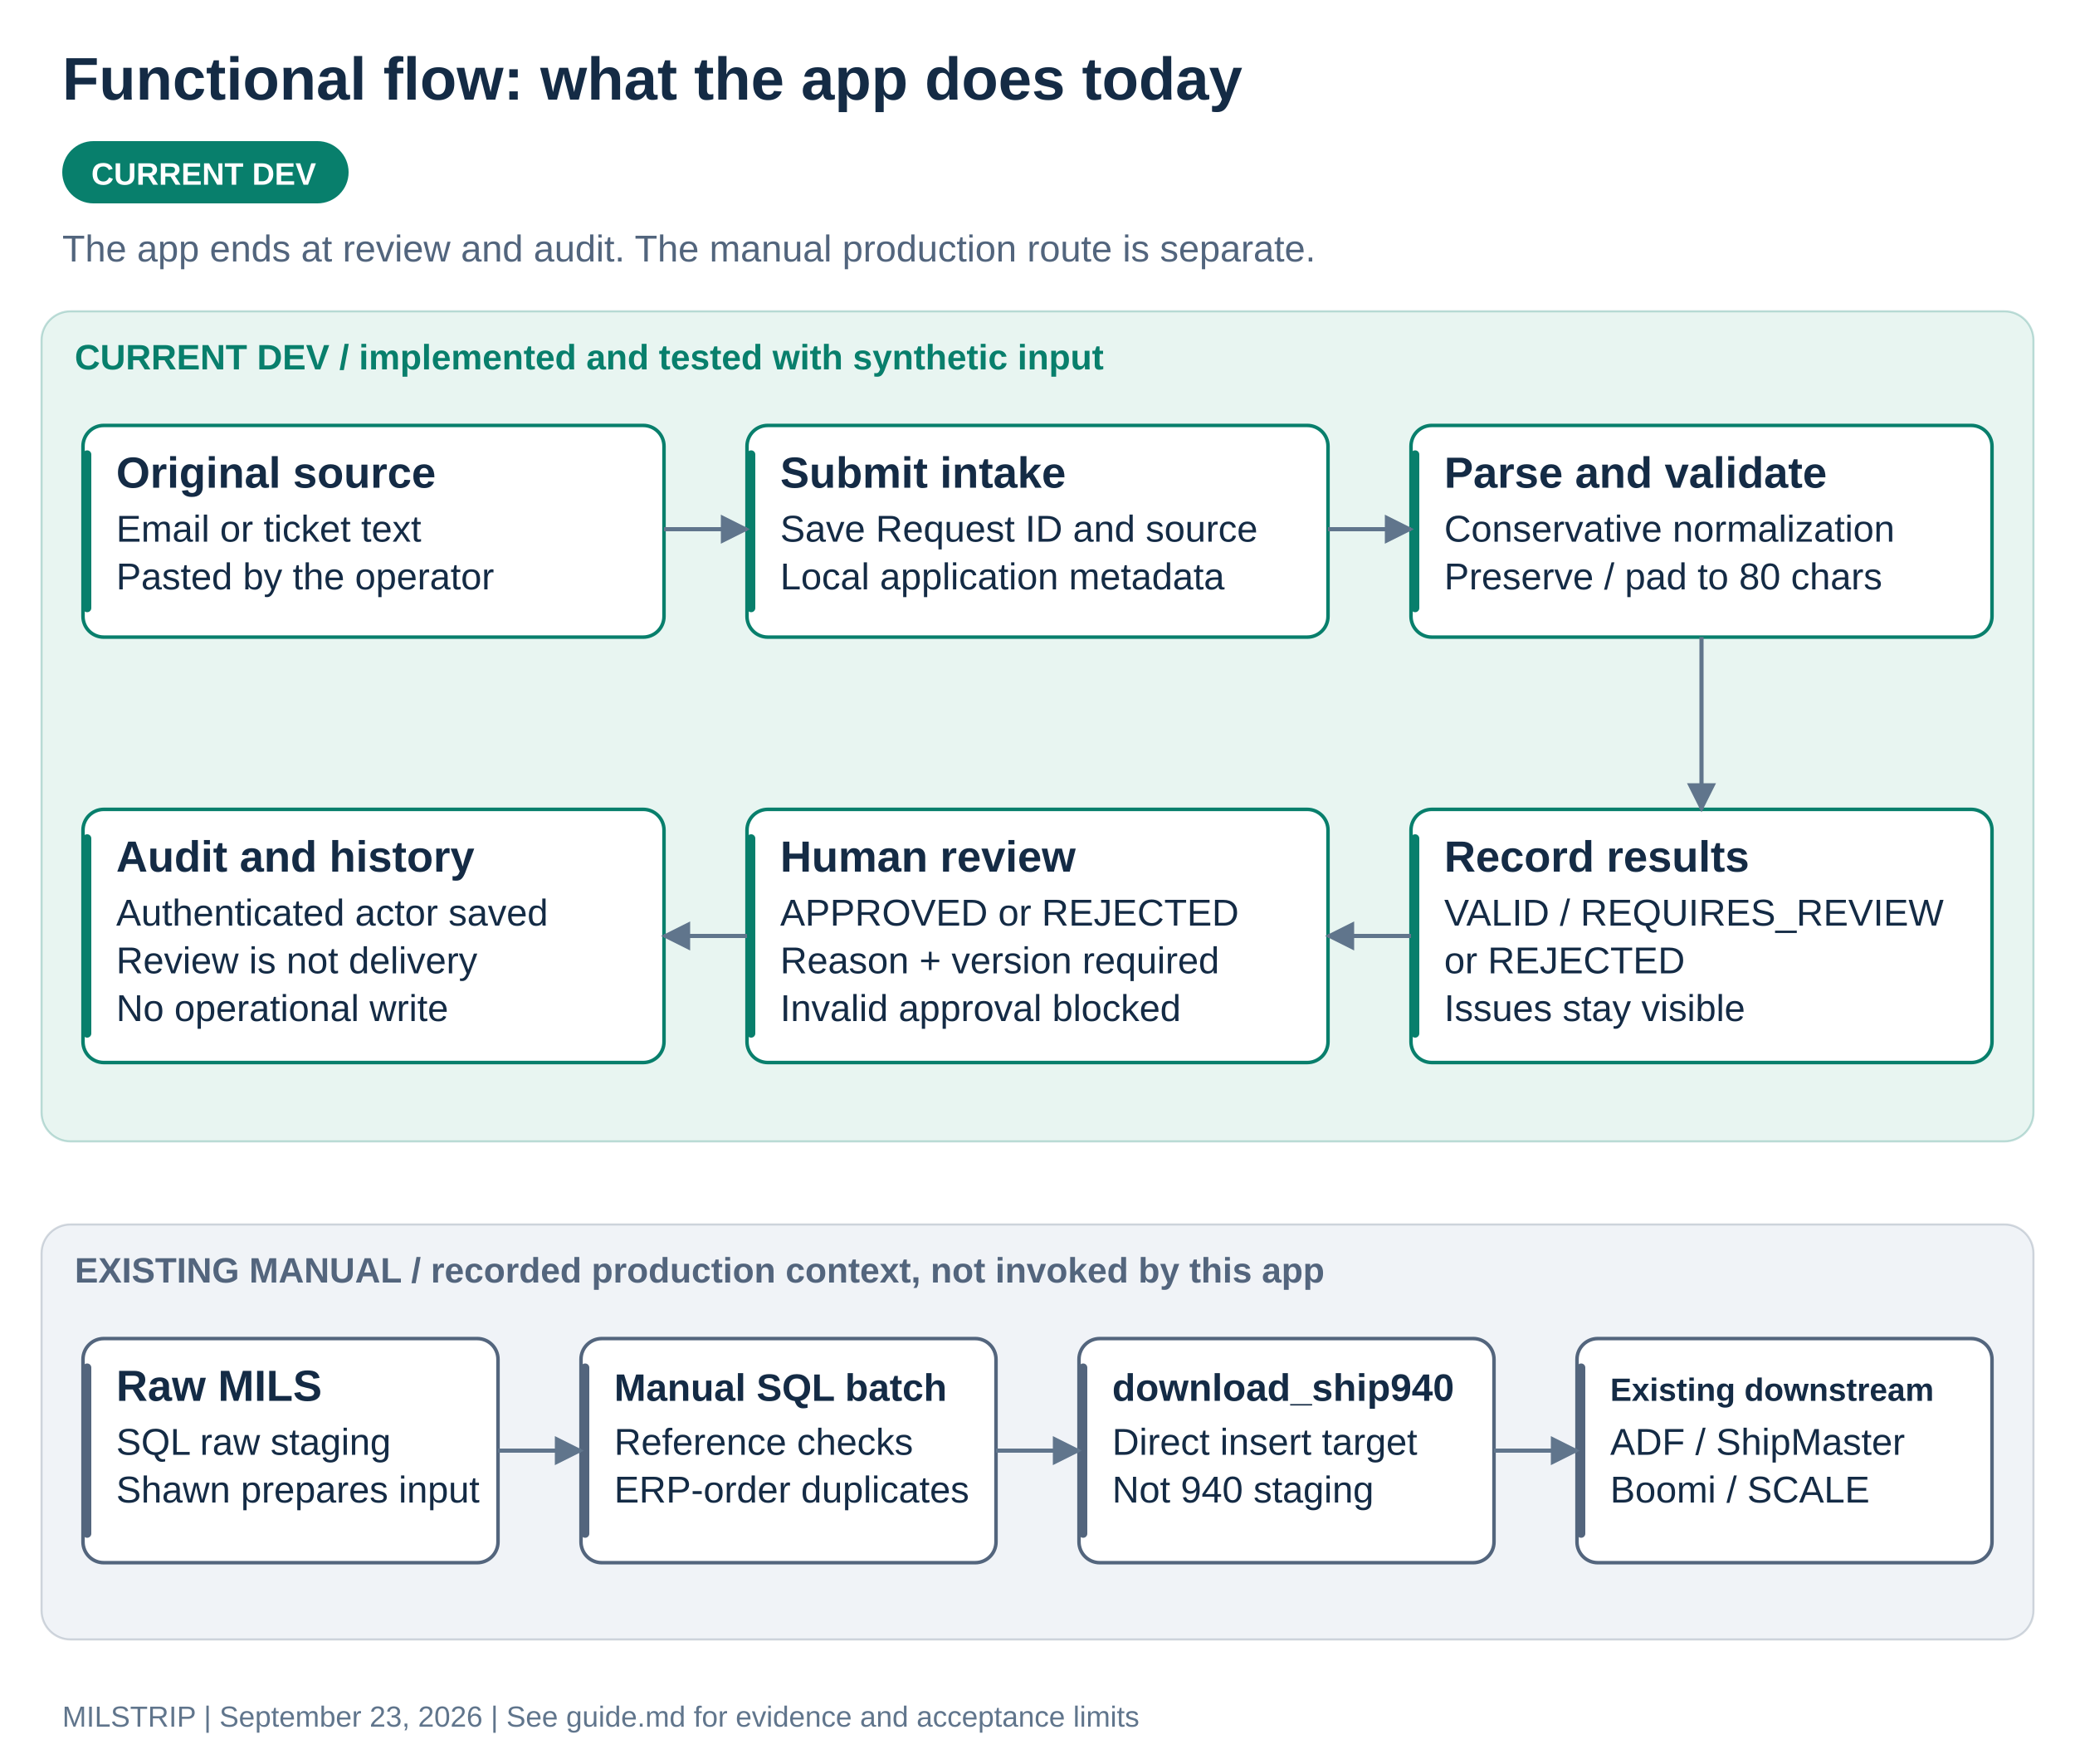
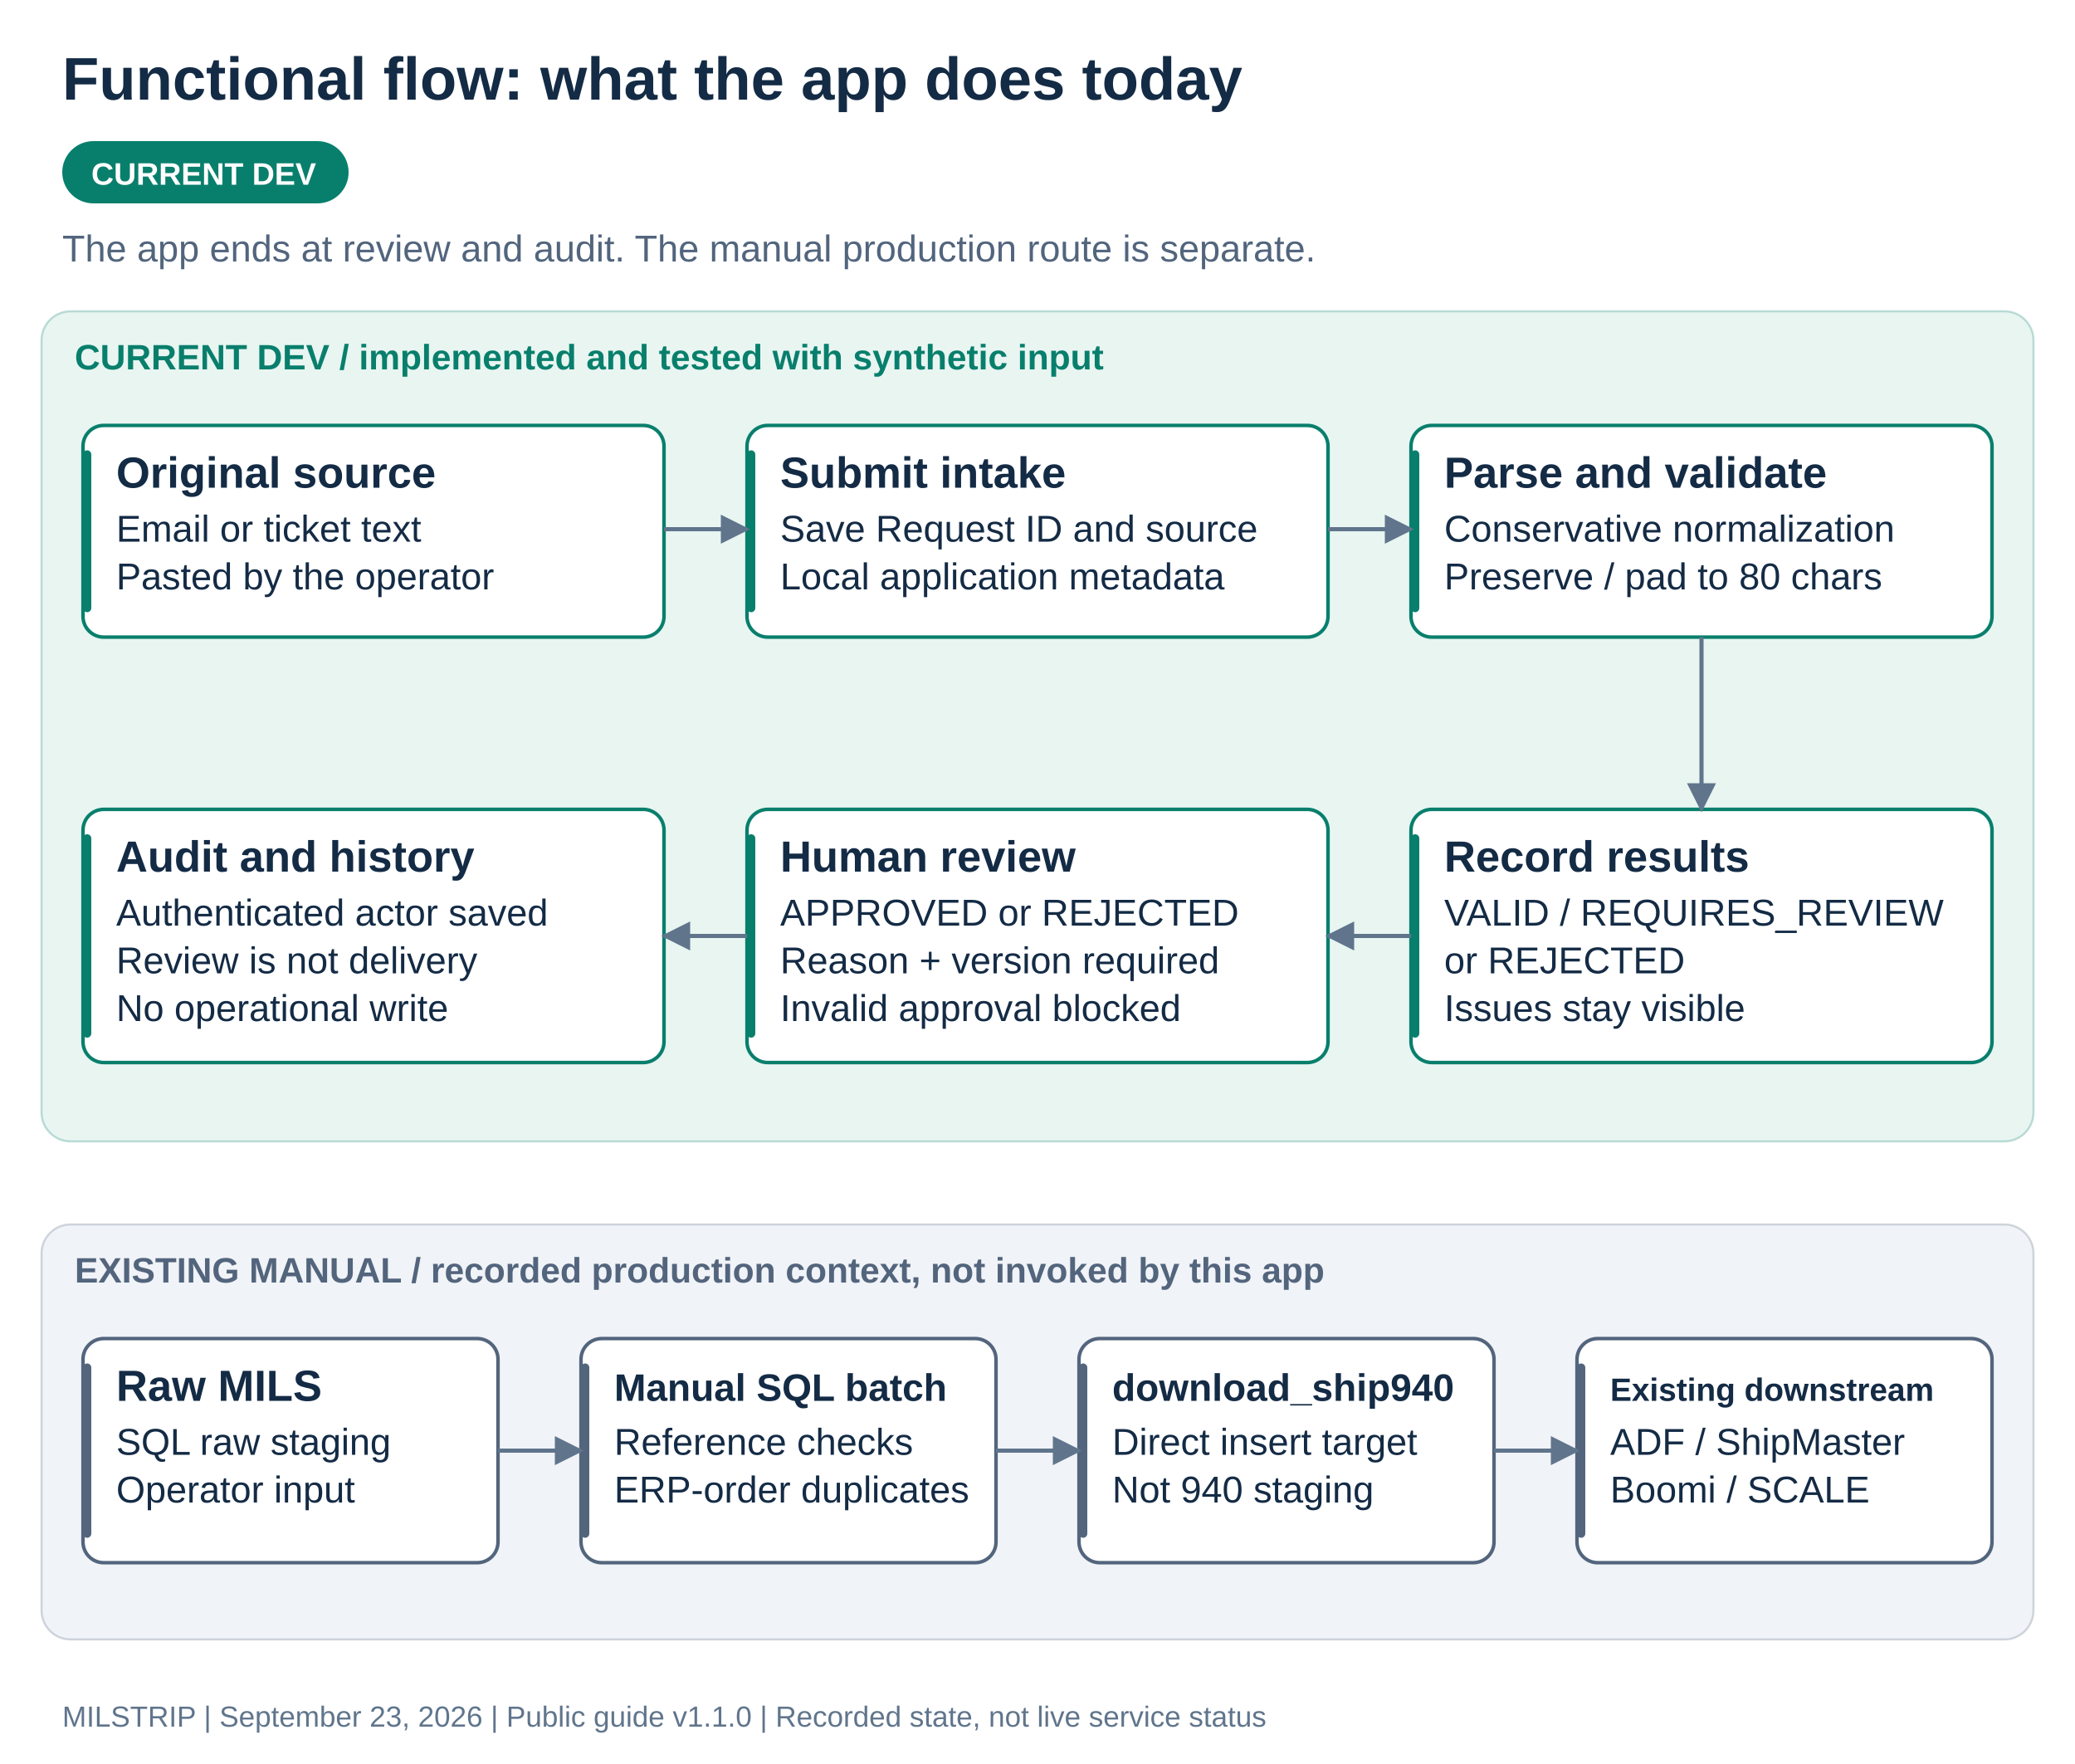
<svg xmlns="http://www.w3.org/2000/svg" width="1000" height="850" viewBox="0 0 1000 850" role="img" aria-labelledby="title desc">
  <defs>
    <marker id="arrow" viewBox="0 0 10 10" refX="9" refY="5" markerWidth="7" markerHeight="7" orient="auto-start-reverse">
      <path d="M 0 0 L 10 5 L 0 10 z" fill="#60758c" />
    </marker>
  </defs>
  <rect width="1000" height="850" fill="#ffffff" />
  <g font-family="Segoe UI, Arial, sans-serif">
    <text x="30" y="48" font-size="29" font-weight="700" fill="#142b45" text-anchor="start">Functional flow: what the app does today</text>
    <rect x="30" y="68" width="138" height="30" rx="15" fill="#087f6c" />
    <text x="44" y="89" font-size="15" font-weight="700" fill="#ffffff" text-anchor="start">CURRENT DEV</text>
    <text x="30" y="126" font-size="18" font-weight="400" fill="#52657d" text-anchor="start">The app ends at review and audit. The manual production route is separate.</text>
    <rect x="20" y="150" width="960" height="400" rx="14" fill="#e8f5f1" stroke="#087f6c" stroke-opacity=".25" />
    <text x="36" y="178" font-size="17" font-weight="700" fill="#087f6c" text-anchor="start">CURRENT DEV  /  implemented and tested with synthetic input</text>
    <g data-node="source">
      <rect x="40" y="205" width="280" height="102" rx="10" fill="#ffffff" stroke="#087f6c" stroke-width="1.7" />
      <rect x="40" y="217" width="4" height="78" rx="2" fill="#087f6c" />
      <text x="56" y="235" font-size="21" font-weight="700" fill="#142b45" text-anchor="start">Original source</text>
      <text x="56" y="261" font-size="18" font-weight="400" fill="#142b45" text-anchor="start">Email or ticket text</text>
      <text x="56" y="284" font-size="18" font-weight="400" fill="#142b45" text-anchor="start">Pasted by the operator</text>
    </g>
    <g data-node="intake">
      <rect x="360" y="205" width="280" height="102" rx="10" fill="#ffffff" stroke="#087f6c" stroke-width="1.7" />
      <rect x="360" y="217" width="4" height="78" rx="2" fill="#087f6c" />
      <text x="376" y="235" font-size="21" font-weight="700" fill="#142b45" text-anchor="start">Submit intake</text>
      <text x="376" y="261" font-size="18" font-weight="400" fill="#142b45" text-anchor="start">Save Request ID and source</text>
      <text x="376" y="284" font-size="18" font-weight="400" fill="#142b45" text-anchor="start">Local application metadata</text>
    </g>
    <g data-node="parser">
      <rect x="680" y="205" width="280" height="102" rx="10" fill="#ffffff" stroke="#087f6c" stroke-width="1.7" />
      <rect x="680" y="217" width="4" height="78" rx="2" fill="#087f6c" />
      <text x="696" y="235" font-size="21" font-weight="700" fill="#142b45" text-anchor="start">Parse and validate</text>
      <text x="696" y="261" font-size="18" font-weight="400" fill="#142b45" text-anchor="start">Conservative normalization</text>
      <text x="696" y="284" font-size="18" font-weight="400" fill="#142b45" text-anchor="start">Preserve / pad to 80 chars</text>
    </g>
    <polyline points="320,255 360,255" fill="none" stroke="#60758c" stroke-width="2" marker-end="url(#arrow)" />
    <polyline points="640,255 680,255" fill="none" stroke="#60758c" stroke-width="2" marker-end="url(#arrow)" />
    <g data-node="results">
      <rect x="680" y="390" width="280" height="122" rx="10" fill="#ffffff" stroke="#087f6c" stroke-width="1.7" />
      <rect x="680" y="402" width="4" height="98" rx="2" fill="#087f6c" />
      <text x="696" y="420" font-size="21" font-weight="700" fill="#142b45" text-anchor="start">Record results</text>
      <text x="696" y="446" font-size="18" font-weight="400" fill="#142b45" text-anchor="start">VALID / REQUIRES_REVIEW</text>
      <text x="696" y="469" font-size="18" font-weight="400" fill="#142b45" text-anchor="start">or REJECTED</text>
      <text x="696" y="492" font-size="18" font-weight="400" fill="#142b45" text-anchor="start">Issues stay visible</text>
    </g>
    <g data-node="review">
      <rect x="360" y="390" width="280" height="122" rx="10" fill="#ffffff" stroke="#087f6c" stroke-width="1.7" />
      <rect x="360" y="402" width="4" height="98" rx="2" fill="#087f6c" />
      <text x="376" y="420" font-size="21" font-weight="700" fill="#142b45" text-anchor="start">Human review</text>
      <text x="376" y="446" font-size="18" font-weight="400" fill="#142b45" text-anchor="start">APPROVED or REJECTED</text>
      <text x="376" y="469" font-size="18" font-weight="400" fill="#142b45" text-anchor="start">Reason + version required</text>
      <text x="376" y="492" font-size="18" font-weight="400" fill="#142b45" text-anchor="start">Invalid approval blocked</text>
    </g>
    <g data-node="audit">
      <rect x="40" y="390" width="280" height="122" rx="10" fill="#ffffff" stroke="#087f6c" stroke-width="1.7" />
      <rect x="40" y="402" width="4" height="98" rx="2" fill="#087f6c" />
      <text x="56" y="420" font-size="21" font-weight="700" fill="#142b45" text-anchor="start">Audit and history</text>
      <text x="56" y="446" font-size="18" font-weight="400" fill="#142b45" text-anchor="start">Authenticated actor saved</text>
      <text x="56" y="469" font-size="18" font-weight="400" fill="#142b45" text-anchor="start">Review is not delivery</text>
      <text x="56" y="492" font-size="18" font-weight="400" fill="#142b45" text-anchor="start">No operational write</text>
    </g>
    <polyline points="820,307 820,390" fill="none" stroke="#60758c" stroke-width="2" marker-end="url(#arrow)" />
    <polyline points="680,451 640,451" fill="none" stroke="#60758c" stroke-width="2" marker-end="url(#arrow)" />
    <polyline points="360,451 320,451" fill="none" stroke="#60758c" stroke-width="2" marker-end="url(#arrow)" />
    <rect x="20" y="590" width="960" height="200" rx="14" fill="#f0f3f7" stroke="#53657d" stroke-opacity=".25" />
    <text x="36" y="618" font-size="17" font-weight="700" fill="#53657d" text-anchor="start">EXISTING MANUAL  /  recorded production context, not invoked by this app</text>
    <g data-node="raw">
      <rect x="40" y="645" width="200" height="108" rx="10" fill="#ffffff" stroke="#53657d" stroke-width="1.7" />
      <rect x="40" y="657" width="4" height="84" rx="2" fill="#53657d" />
      <text x="56" y="675" font-size="21" font-weight="700" fill="#142b45" text-anchor="start">Raw MILS</text>
      <text x="56" y="701" font-size="18" font-weight="400" fill="#142b45" text-anchor="start">SQL raw staging</text>
-       <text x="56" y="724" font-size="18" font-weight="400" fill="#142b45" text-anchor="start">Shawn prepares input</text>
+       <text x="56" y="724" font-size="18" font-weight="400" fill="#142b45" text-anchor="start">Operator input</text>
    </g>
    <g data-node="batch">
      <rect x="280" y="645" width="200" height="108" rx="10" fill="#ffffff" stroke="#53657d" stroke-width="1.7" />
      <rect x="280" y="657" width="4" height="84" rx="2" fill="#53657d" />
      <text x="296" y="675" font-size="18.421" font-weight="700" fill="#142b45" text-anchor="start">Manual SQL batch</text>
      <text x="296" y="701" font-size="18" font-weight="400" fill="#142b45" text-anchor="start">Reference checks</text>
      <text x="296" y="724" font-size="18" font-weight="400" fill="#142b45" text-anchor="start">ERP-order duplicates</text>
    </g>
    <g data-node="940">
      <rect x="520" y="645" width="200" height="108" rx="10" fill="#ffffff" stroke="#53657d" stroke-width="1.7" />
      <rect x="520" y="657" width="4" height="84" rx="2" fill="#53657d" />
      <text x="536" y="675" font-size="18.421" font-weight="700" fill="#142b45" text-anchor="start">download_ship940</text>
      <text x="536" y="701" font-size="18" font-weight="400" fill="#142b45" text-anchor="start">Direct insert target</text>
      <text x="536" y="724" font-size="18" font-weight="400" fill="#142b45" text-anchor="start">Not 940 staging</text>
    </g>
    <g data-node="downstream">
      <rect x="760" y="645" width="200" height="108" rx="10" fill="#ffffff" stroke="#53657d" stroke-width="1.7" />
      <rect x="760" y="657" width="4" height="84" rx="2" fill="#53657d" />
      <text x="776" y="675" font-size="15.512" font-weight="700" fill="#142b45" text-anchor="start">Existing downstream</text>
      <text x="776" y="701" font-size="18" font-weight="400" fill="#142b45" text-anchor="start">ADF / ShipMaster</text>
      <text x="776" y="724" font-size="18" font-weight="400" fill="#142b45" text-anchor="start">Boomi / SCALE</text>
    </g>
    <polyline points="240,699 280,699" fill="none" stroke="#60758c" stroke-width="2" marker-end="url(#arrow)" />
    <polyline points="480,699 520,699" fill="none" stroke="#60758c" stroke-width="2" marker-end="url(#arrow)" />
    <polyline points="720,699 760,699" fill="none" stroke="#60758c" stroke-width="2" marker-end="url(#arrow)" />
-     <text x="30" y="832" font-size="14" font-weight="400" fill="#60758c" text-anchor="start">MILSTRIP  |  September 23, 2026  |  See guide.md for evidence and acceptance limits</text>
+     <text x="30" y="832" font-size="14" font-weight="400" fill="#60758c" text-anchor="start">MILSTRIP  |  September 23, 2026  |  Public guide v1.1.0 | Recorded state, not live service status</text>
  </g>
</svg>
